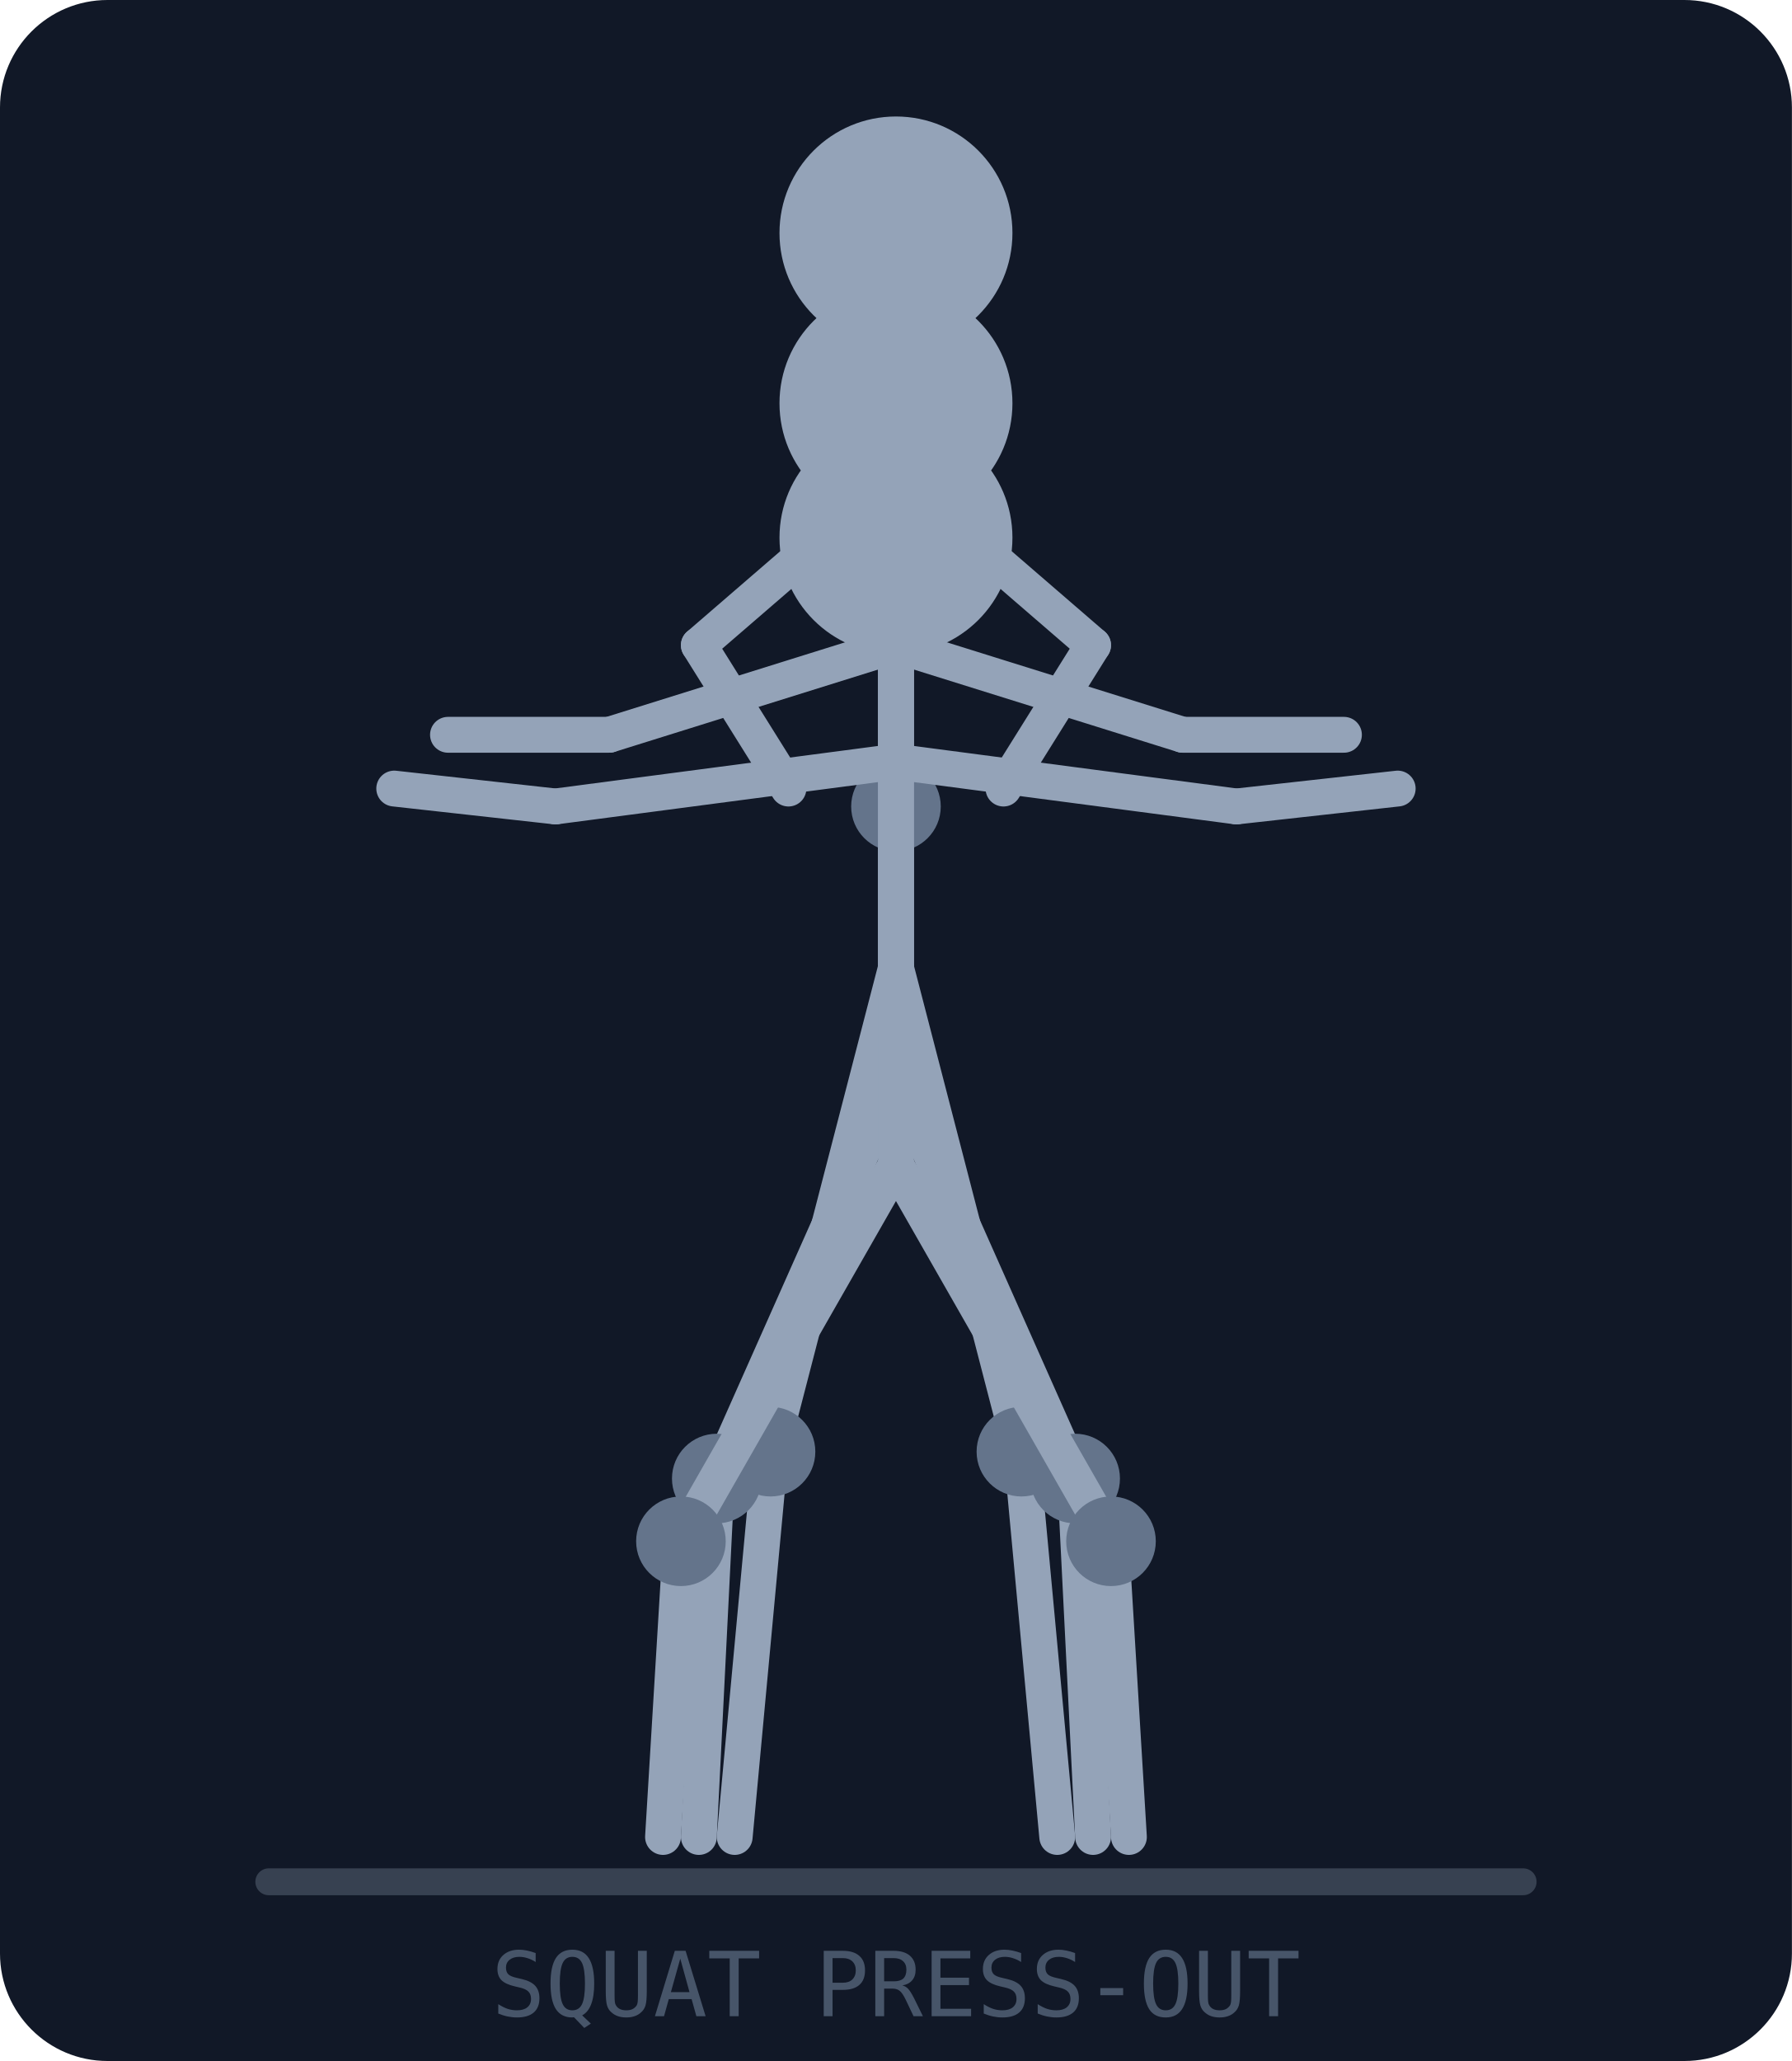
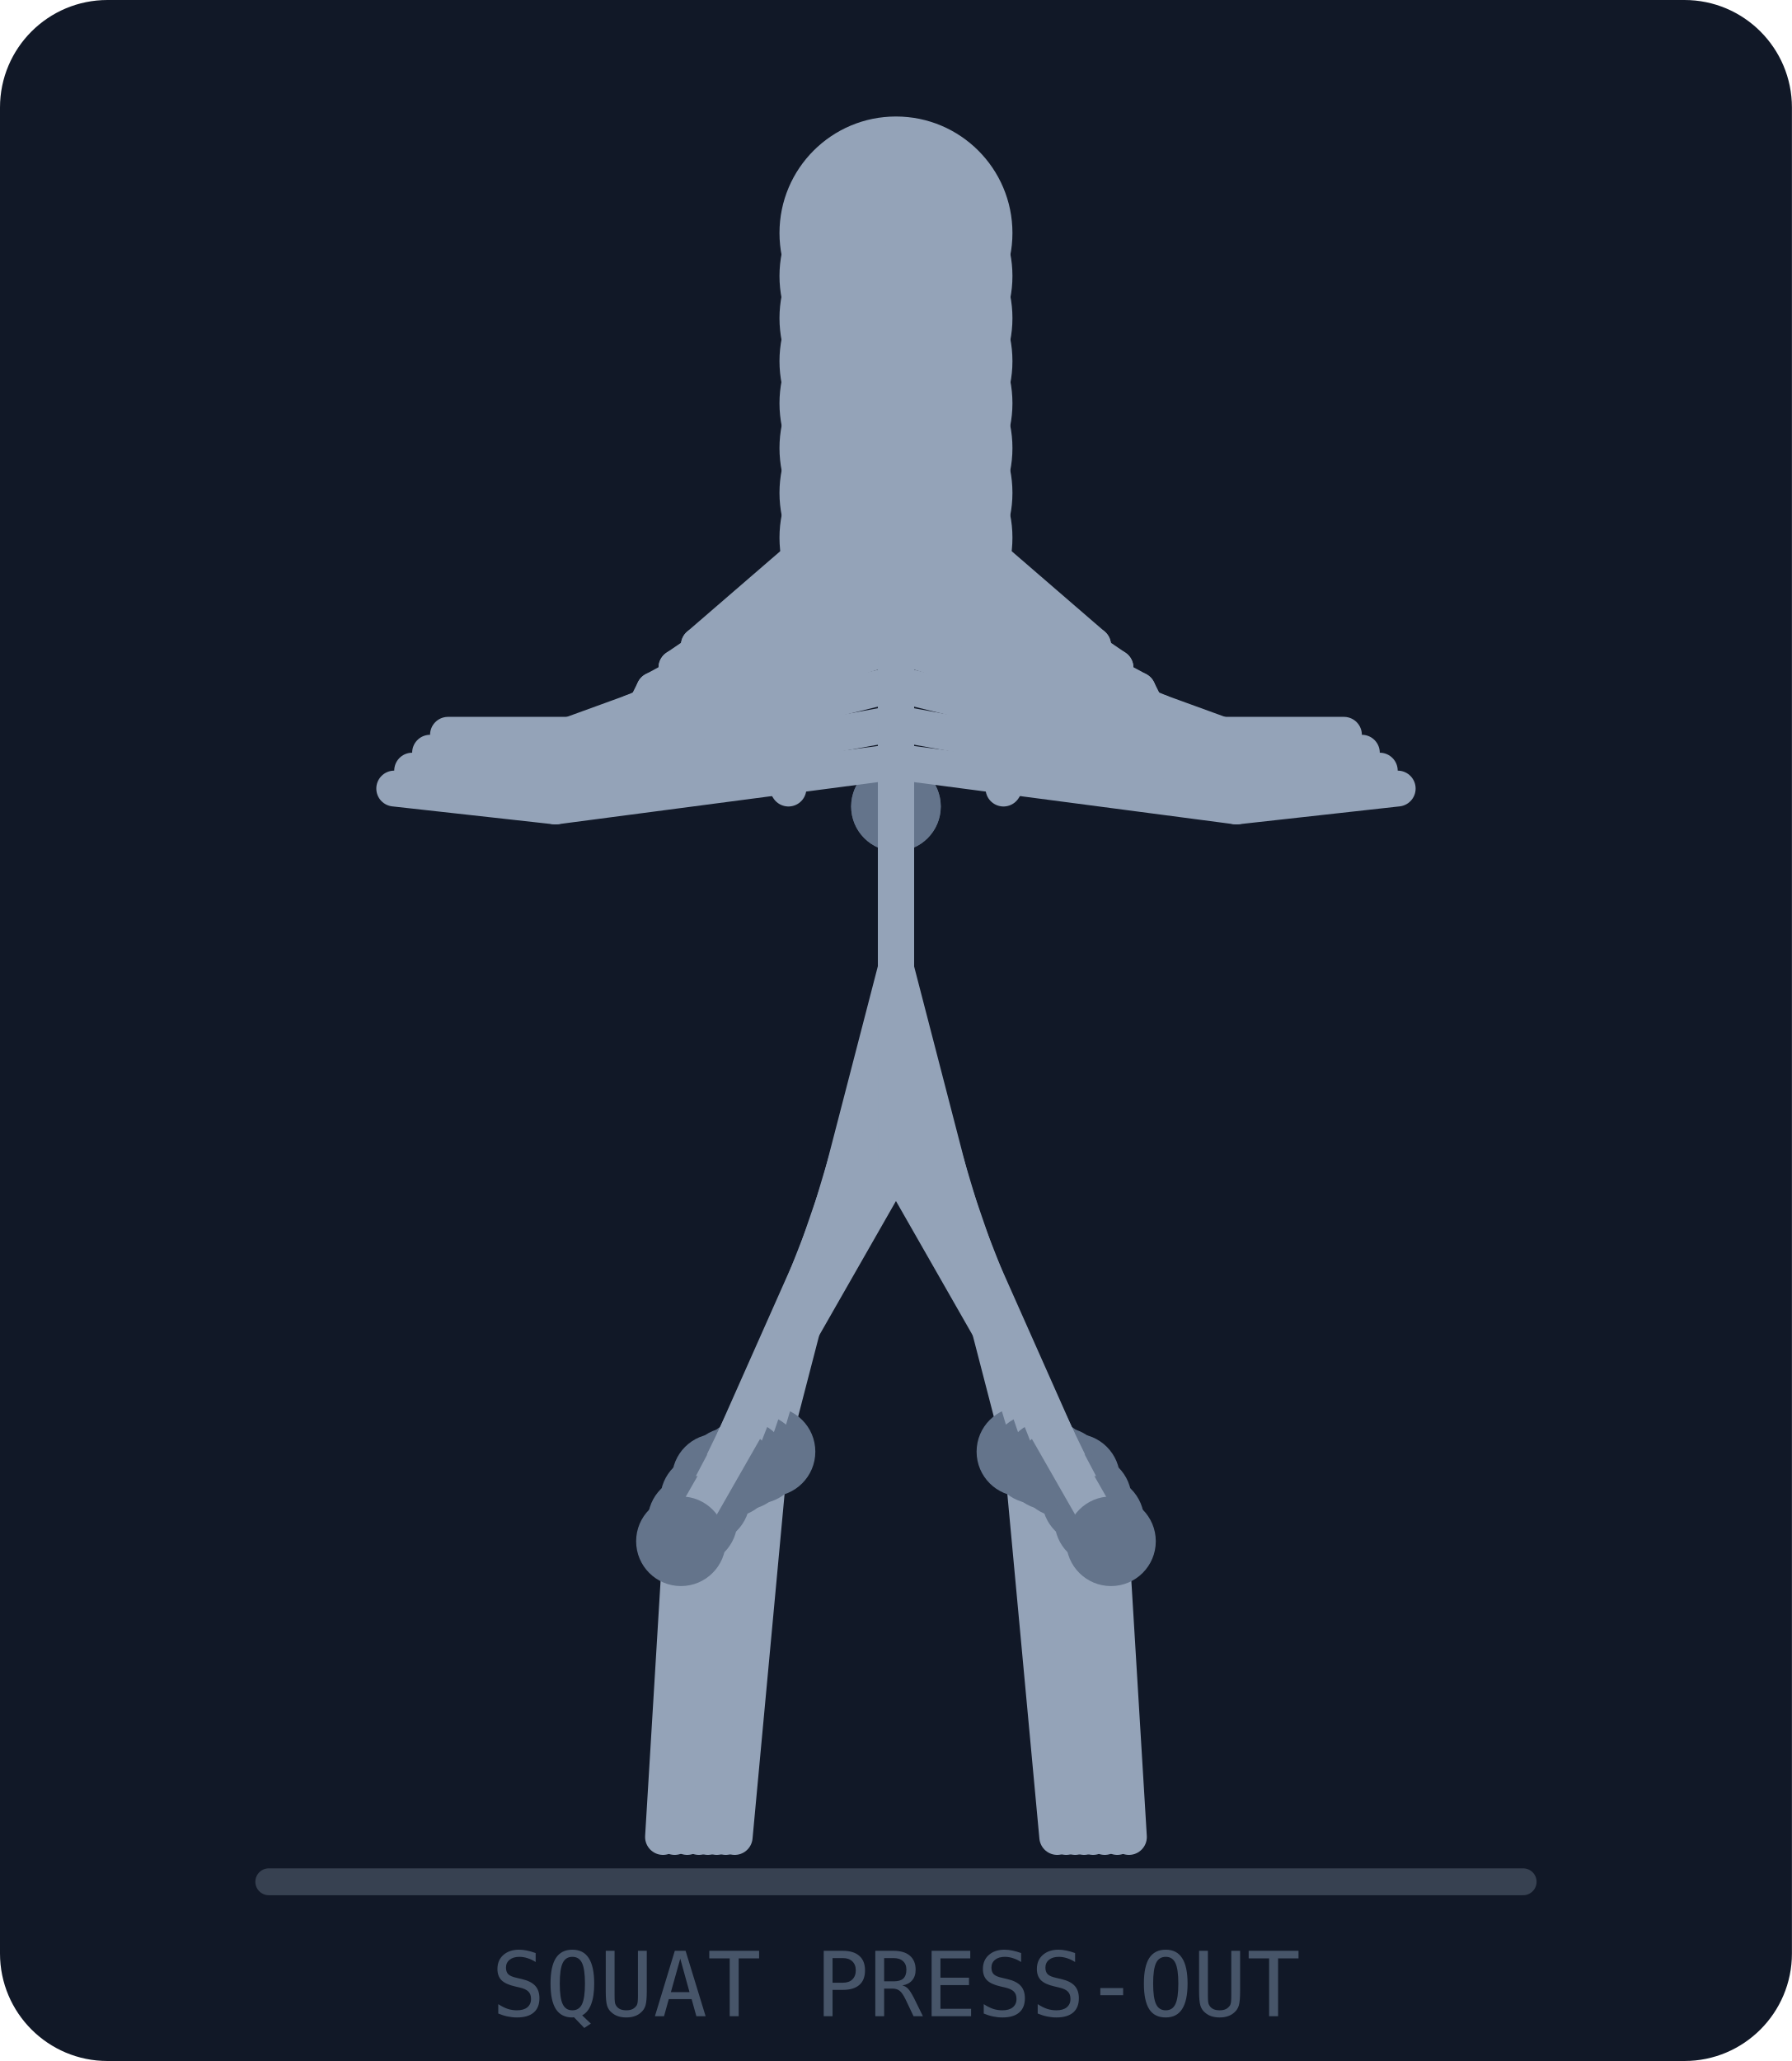
<svg xmlns="http://www.w3.org/2000/svg" viewBox="0 0 200 230">
  <rect width="200" height="230" fill="#111827" rx="12" />
  <style>
- .f1{animation:sh1 4s linear infinite}.f2{animation:sh2 4s linear infinite}.f3{animation:sh3 4s linear infinite}
- @keyframes sh1{0%,27%{opacity:1}33%,90%{opacity:0}100%{opacity:1}}
- @keyframes sh2{0%,33%{opacity:0}40%,60%{opacity:1}66%,100%{opacity:0}}
- @keyframes sh3{0%,66%{opacity:0}72%,93%{opacity:1}100%{opacity:0}}
- </style>
+     .f1{animation:sh1 8s linear infinite}.f2{animation:sh2 8s linear infinite}.f3{animation:sh3 8s linear infinite}.f4{animation:sh4 8s linear infinite}.f5{animation:sh5 8s linear infinite}.f6{animation:sh6 8s linear infinite}.f7{animation:sh7 8s linear infinite}.f8{animation:sh8 8s linear infinite}
+     @keyframes sh1{0%,10.2%{opacity:1}12.5%,100%{opacity:0}}
+     @keyframes sh2{0%,12.5%{opacity:0}14.8%,22.7%{opacity:1}25%,100%{opacity:0}}
+     @keyframes sh3{0%,25%{opacity:0}27.3%,35.2%{opacity:1}37.5%,100%{opacity:0}}
+     @keyframes sh4{0%,37.5%{opacity:0}39.8%,47.7%{opacity:1}50%,100%{opacity:0}}
+     @keyframes sh5{0%,50%{opacity:0}52.3%,60.2%{opacity:1}62.5%,100%{opacity:0}}
+     @keyframes sh6{0%,62.5%{opacity:0}64.8%,72.7%{opacity:1}75%,100%{opacity:0}}
+     @keyframes sh7{0%,75%{opacity:0}77.3%,85.2%{opacity:1}87.5%,100%{opacity:0}}
+     @keyframes sh8{0%,87.5%{opacity:0}89.8%,97.7%{opacity:1}100%{opacity:0}}
+   </style>
  <g class="f1">
    <circle cx="100" cy="26" r="13" fill="#94a3b8" />
    <line x1="100" y1="39" x2="100" y2="108" stroke="#94a3b8" stroke-width="4" stroke-linecap="round" />
    <line x1="100" y1="53" x2="78" y2="72" stroke="#94a3b8" stroke-width="4" stroke-linecap="round" />
    <line x1="78" y1="72" x2="88" y2="88" stroke="#94a3b8" stroke-width="4" stroke-linecap="round" />
    <line x1="100" y1="53" x2="122" y2="72" stroke="#94a3b8" stroke-width="4" stroke-linecap="round" />
    <line x1="122" y1="72" x2="112" y2="88" stroke="#94a3b8" stroke-width="4" stroke-linecap="round" />
    <circle cx="100" cy="90" r="5" fill="#64748b" />
    <line x1="100" y1="108" x2="86" y2="162" stroke="#94a3b8" stroke-width="4" stroke-linecap="round" />
    <line x1="86" y1="162" x2="82" y2="205" stroke="#94a3b8" stroke-width="4" stroke-linecap="round" />
    <line x1="100" y1="108" x2="114" y2="162" stroke="#94a3b8" stroke-width="4" stroke-linecap="round" />
    <line x1="114" y1="162" x2="118" y2="205" stroke="#94a3b8" stroke-width="4" stroke-linecap="round" />
    <circle cx="86" cy="162" r="5" fill="#64748b" />
    <circle cx="114" cy="162" r="5" fill="#64748b" />
  </g>
  <g class="f2">
+     <circle cx="100" cy="30.8" r="13" fill="#94a3b8" />
+     <line x1="100" y1="43.8" x2="100" y2="111" stroke="#94a3b8" stroke-width="4" stroke-linecap="round" />
+     <line x1="100" y1="57.8" x2="75.5" y2="74.5" stroke="#94a3b8" stroke-width="4" stroke-linecap="round" />
+     <line x1="75.5" y1="74.5" x2="78.5" y2="86.5" stroke="#94a3b8" stroke-width="4" stroke-linecap="round" />
+     <line x1="100" y1="57.8" x2="124.5" y2="74.5" stroke="#94a3b8" stroke-width="4" stroke-linecap="round" />
+     <line x1="124.5" y1="74.5" x2="121.5" y2="86.5" stroke="#94a3b8" stroke-width="4" stroke-linecap="round" />
+     <circle cx="100" cy="90" r="5" fill="#64748b" />
+     <line x1="100" y1="111" x2="84.5" y2="162.8" stroke="#94a3b8" stroke-width="4" stroke-linecap="round" />
+     <line x1="84.5" y1="162.8" x2="81" y2="205" stroke="#94a3b8" stroke-width="4" stroke-linecap="round" />
+     <line x1="100" y1="111" x2="115.5" y2="162.8" stroke="#94a3b8" stroke-width="4" stroke-linecap="round" />
+     <line x1="115.5" y1="162.8" x2="119" y2="205" stroke="#94a3b8" stroke-width="4" stroke-linecap="round" />
+     <circle cx="84.5" cy="162.8" r="5" fill="#64748b" />
+     <circle cx="115.5" cy="162.8" r="5" fill="#64748b" />
+   </g>
+   <g class="f3">
+     <circle cx="100" cy="35.5" r="13" fill="#94a3b8" />
+     <line x1="100" y1="48.5" x2="100" y2="114" stroke="#94a3b8" stroke-width="4" stroke-linecap="round" />
+     <line x1="100" y1="62.5" x2="73" y2="77" stroke="#94a3b8" stroke-width="4" stroke-linecap="round" />
+     <line x1="73" y1="77" x2="69" y2="85" stroke="#94a3b8" stroke-width="4" stroke-linecap="round" />
+     <line x1="100" y1="62.5" x2="127" y2="77" stroke="#94a3b8" stroke-width="4" stroke-linecap="round" />
+     <line x1="127" y1="77" x2="131" y2="85" stroke="#94a3b8" stroke-width="4" stroke-linecap="round" />
+     <line x1="100" y1="114" x2="83" y2="163.5" stroke="#94a3b8" stroke-width="4" stroke-linecap="round" />
+     <line x1="83" y1="163.5" x2="80" y2="205" stroke="#94a3b8" stroke-width="4" stroke-linecap="round" />
+     <line x1="100" y1="114" x2="117" y2="163.5" stroke="#94a3b8" stroke-width="4" stroke-linecap="round" />
+     <line x1="117" y1="163.5" x2="120" y2="205" stroke="#94a3b8" stroke-width="4" stroke-linecap="round" />
+     <circle cx="83" cy="163.5" r="5" fill="#64748b" />
+     <circle cx="117" cy="163.5" r="5" fill="#64748b" />
+   </g>
+   <g class="f4">
+     <circle cx="100" cy="40.3" r="13" fill="#94a3b8" />
+     <line x1="100" y1="53.3" x2="100" y2="117" stroke="#94a3b8" stroke-width="4" stroke-linecap="round" />
+     <line x1="100" y1="67.3" x2="70.5" y2="79.5" stroke="#94a3b8" stroke-width="4" stroke-linecap="round" />
+     <line x1="70.5" y1="79.5" x2="59.5" y2="83.5" stroke="#94a3b8" stroke-width="4" stroke-linecap="round" />
+     <line x1="100" y1="67.3" x2="129.5" y2="79.5" stroke="#94a3b8" stroke-width="4" stroke-linecap="round" />
+     <line x1="129.5" y1="79.5" x2="140.5" y2="83.5" stroke="#94a3b8" stroke-width="4" stroke-linecap="round" />
+     <line x1="100" y1="117" x2="81.5" y2="164.3" stroke="#94a3b8" stroke-width="4" stroke-linecap="round" />
+     <line x1="81.5" y1="164.3" x2="79" y2="205" stroke="#94a3b8" stroke-width="4" stroke-linecap="round" />
+     <line x1="100" y1="117" x2="118.5" y2="164.3" stroke="#94a3b8" stroke-width="4" stroke-linecap="round" />
+     <line x1="118.5" y1="164.3" x2="121" y2="205" stroke="#94a3b8" stroke-width="4" stroke-linecap="round" />
+     <circle cx="81.5" cy="164.3" r="5" fill="#64748b" />
+     <circle cx="118.5" cy="164.3" r="5" fill="#64748b" />
+   </g>
+   <g class="f5">
    <circle cx="100" cy="45" r="13" fill="#94a3b8" />
    <line x1="100" y1="58" x2="100" y2="120" stroke="#94a3b8" stroke-width="4" stroke-linecap="round" />
    <line x1="100" y1="72" x2="68" y2="82" stroke="#94a3b8" stroke-width="4" stroke-linecap="round" />
    <line x1="68" y1="82" x2="50" y2="82" stroke="#94a3b8" stroke-width="4" stroke-linecap="round" />
    <line x1="100" y1="72" x2="132" y2="82" stroke="#94a3b8" stroke-width="4" stroke-linecap="round" />
    <line x1="132" y1="82" x2="150" y2="82" stroke="#94a3b8" stroke-width="4" stroke-linecap="round" />
    <line x1="100" y1="120" x2="80" y2="165" stroke="#94a3b8" stroke-width="4" stroke-linecap="round" />
    <line x1="80" y1="165" x2="78" y2="205" stroke="#94a3b8" stroke-width="4" stroke-linecap="round" />
    <line x1="100" y1="120" x2="120" y2="165" stroke="#94a3b8" stroke-width="4" stroke-linecap="round" />
    <line x1="120" y1="165" x2="122" y2="205" stroke="#94a3b8" stroke-width="4" stroke-linecap="round" />
    <circle cx="80" cy="165" r="5" fill="#64748b" />
    <circle cx="120" cy="165" r="5" fill="#64748b" />
  </g>
-   <g class="f3">
+   <g class="f6">
+     <circle cx="100" cy="50" r="13" fill="#94a3b8" />
+     <line x1="100" y1="63" x2="100" y2="123.3" stroke="#94a3b8" stroke-width="4" stroke-linecap="round" />
+     <line x1="100" y1="76.3" x2="66" y2="84.7" stroke="#94a3b8" stroke-width="4" stroke-linecap="round" />
+     <line x1="66" y1="84.7" x2="48" y2="84" stroke="#94a3b8" stroke-width="4" stroke-linecap="round" />
+     <line x1="100" y1="76.3" x2="134" y2="84.7" stroke="#94a3b8" stroke-width="4" stroke-linecap="round" />
+     <line x1="134" y1="84.7" x2="152" y2="84" stroke="#94a3b8" stroke-width="4" stroke-linecap="round" />
+     <line x1="100" y1="123.3" x2="78.7" y2="167.3" stroke="#94a3b8" stroke-width="4" stroke-linecap="round" />
+     <line x1="78.7" y1="167.3" x2="76.7" y2="205" stroke="#94a3b8" stroke-width="4" stroke-linecap="round" />
+     <line x1="100" y1="123.3" x2="121.3" y2="167.3" stroke="#94a3b8" stroke-width="4" stroke-linecap="round" />
+     <line x1="121.3" y1="167.3" x2="123.3" y2="205" stroke="#94a3b8" stroke-width="4" stroke-linecap="round" />
+     <circle cx="78.7" cy="167.3" r="5" fill="#64748b" />
+     <circle cx="121.3" cy="167.3" r="5" fill="#64748b" />
+   </g>
+   <g class="f7">
+     <circle cx="100" cy="55" r="13" fill="#94a3b8" />
+     <line x1="100" y1="68" x2="100" y2="126.7" stroke="#94a3b8" stroke-width="4" stroke-linecap="round" />
+     <line x1="100" y1="80.7" x2="64" y2="87.3" stroke="#94a3b8" stroke-width="4" stroke-linecap="round" />
+     <line x1="64" y1="87.3" x2="46" y2="86" stroke="#94a3b8" stroke-width="4" stroke-linecap="round" />
+     <line x1="100" y1="80.7" x2="136" y2="87.3" stroke="#94a3b8" stroke-width="4" stroke-linecap="round" />
+     <line x1="136" y1="87.3" x2="154" y2="86" stroke="#94a3b8" stroke-width="4" stroke-linecap="round" />
+     <line x1="100" y1="126.7" x2="77.3" y2="169.7" stroke="#94a3b8" stroke-width="4" stroke-linecap="round" />
+     <line x1="77.3" y1="169.7" x2="75.3" y2="205" stroke="#94a3b8" stroke-width="4" stroke-linecap="round" />
+     <line x1="100" y1="126.7" x2="122.7" y2="169.7" stroke="#94a3b8" stroke-width="4" stroke-linecap="round" />
+     <line x1="122.7" y1="169.7" x2="124.7" y2="205" stroke="#94a3b8" stroke-width="4" stroke-linecap="round" />
+     <circle cx="77.3" cy="169.7" r="5" fill="#64748b" />
+     <circle cx="122.7" cy="169.7" r="5" fill="#64748b" />
+   </g>
+   <g class="f8">
    <circle cx="100" cy="60" r="13" fill="#94a3b8" />
    <line x1="100" y1="73" x2="100" y2="130" stroke="#94a3b8" stroke-width="4" stroke-linecap="round" />
    <line x1="100" y1="85" x2="62" y2="90" stroke="#94a3b8" stroke-width="4" stroke-linecap="round" />
    <line x1="62" y1="90" x2="44" y2="88" stroke="#94a3b8" stroke-width="4" stroke-linecap="round" />
    <line x1="100" y1="85" x2="138" y2="90" stroke="#94a3b8" stroke-width="4" stroke-linecap="round" />
    <line x1="138" y1="90" x2="156" y2="88" stroke="#94a3b8" stroke-width="4" stroke-linecap="round" />
    <line x1="100" y1="130" x2="76" y2="172" stroke="#94a3b8" stroke-width="4" stroke-linecap="round" />
    <line x1="76" y1="172" x2="74" y2="205" stroke="#94a3b8" stroke-width="4" stroke-linecap="round" />
    <line x1="100" y1="130" x2="124" y2="172" stroke="#94a3b8" stroke-width="4" stroke-linecap="round" />
    <line x1="124" y1="172" x2="126" y2="205" stroke="#94a3b8" stroke-width="4" stroke-linecap="round" />
    <circle cx="76" cy="172" r="5" fill="#64748b" />
    <circle cx="124" cy="172" r="5" fill="#64748b" />
  </g>
  <line x1="30" y1="210" x2="170" y2="210" stroke="#374151" stroke-width="3" stroke-linecap="round" />
  <text x="100" y="225" text-anchor="middle" font-family="monospace" font-size="10" fill="#475569">SQUAT PRESS-OUT</text>
</svg>
